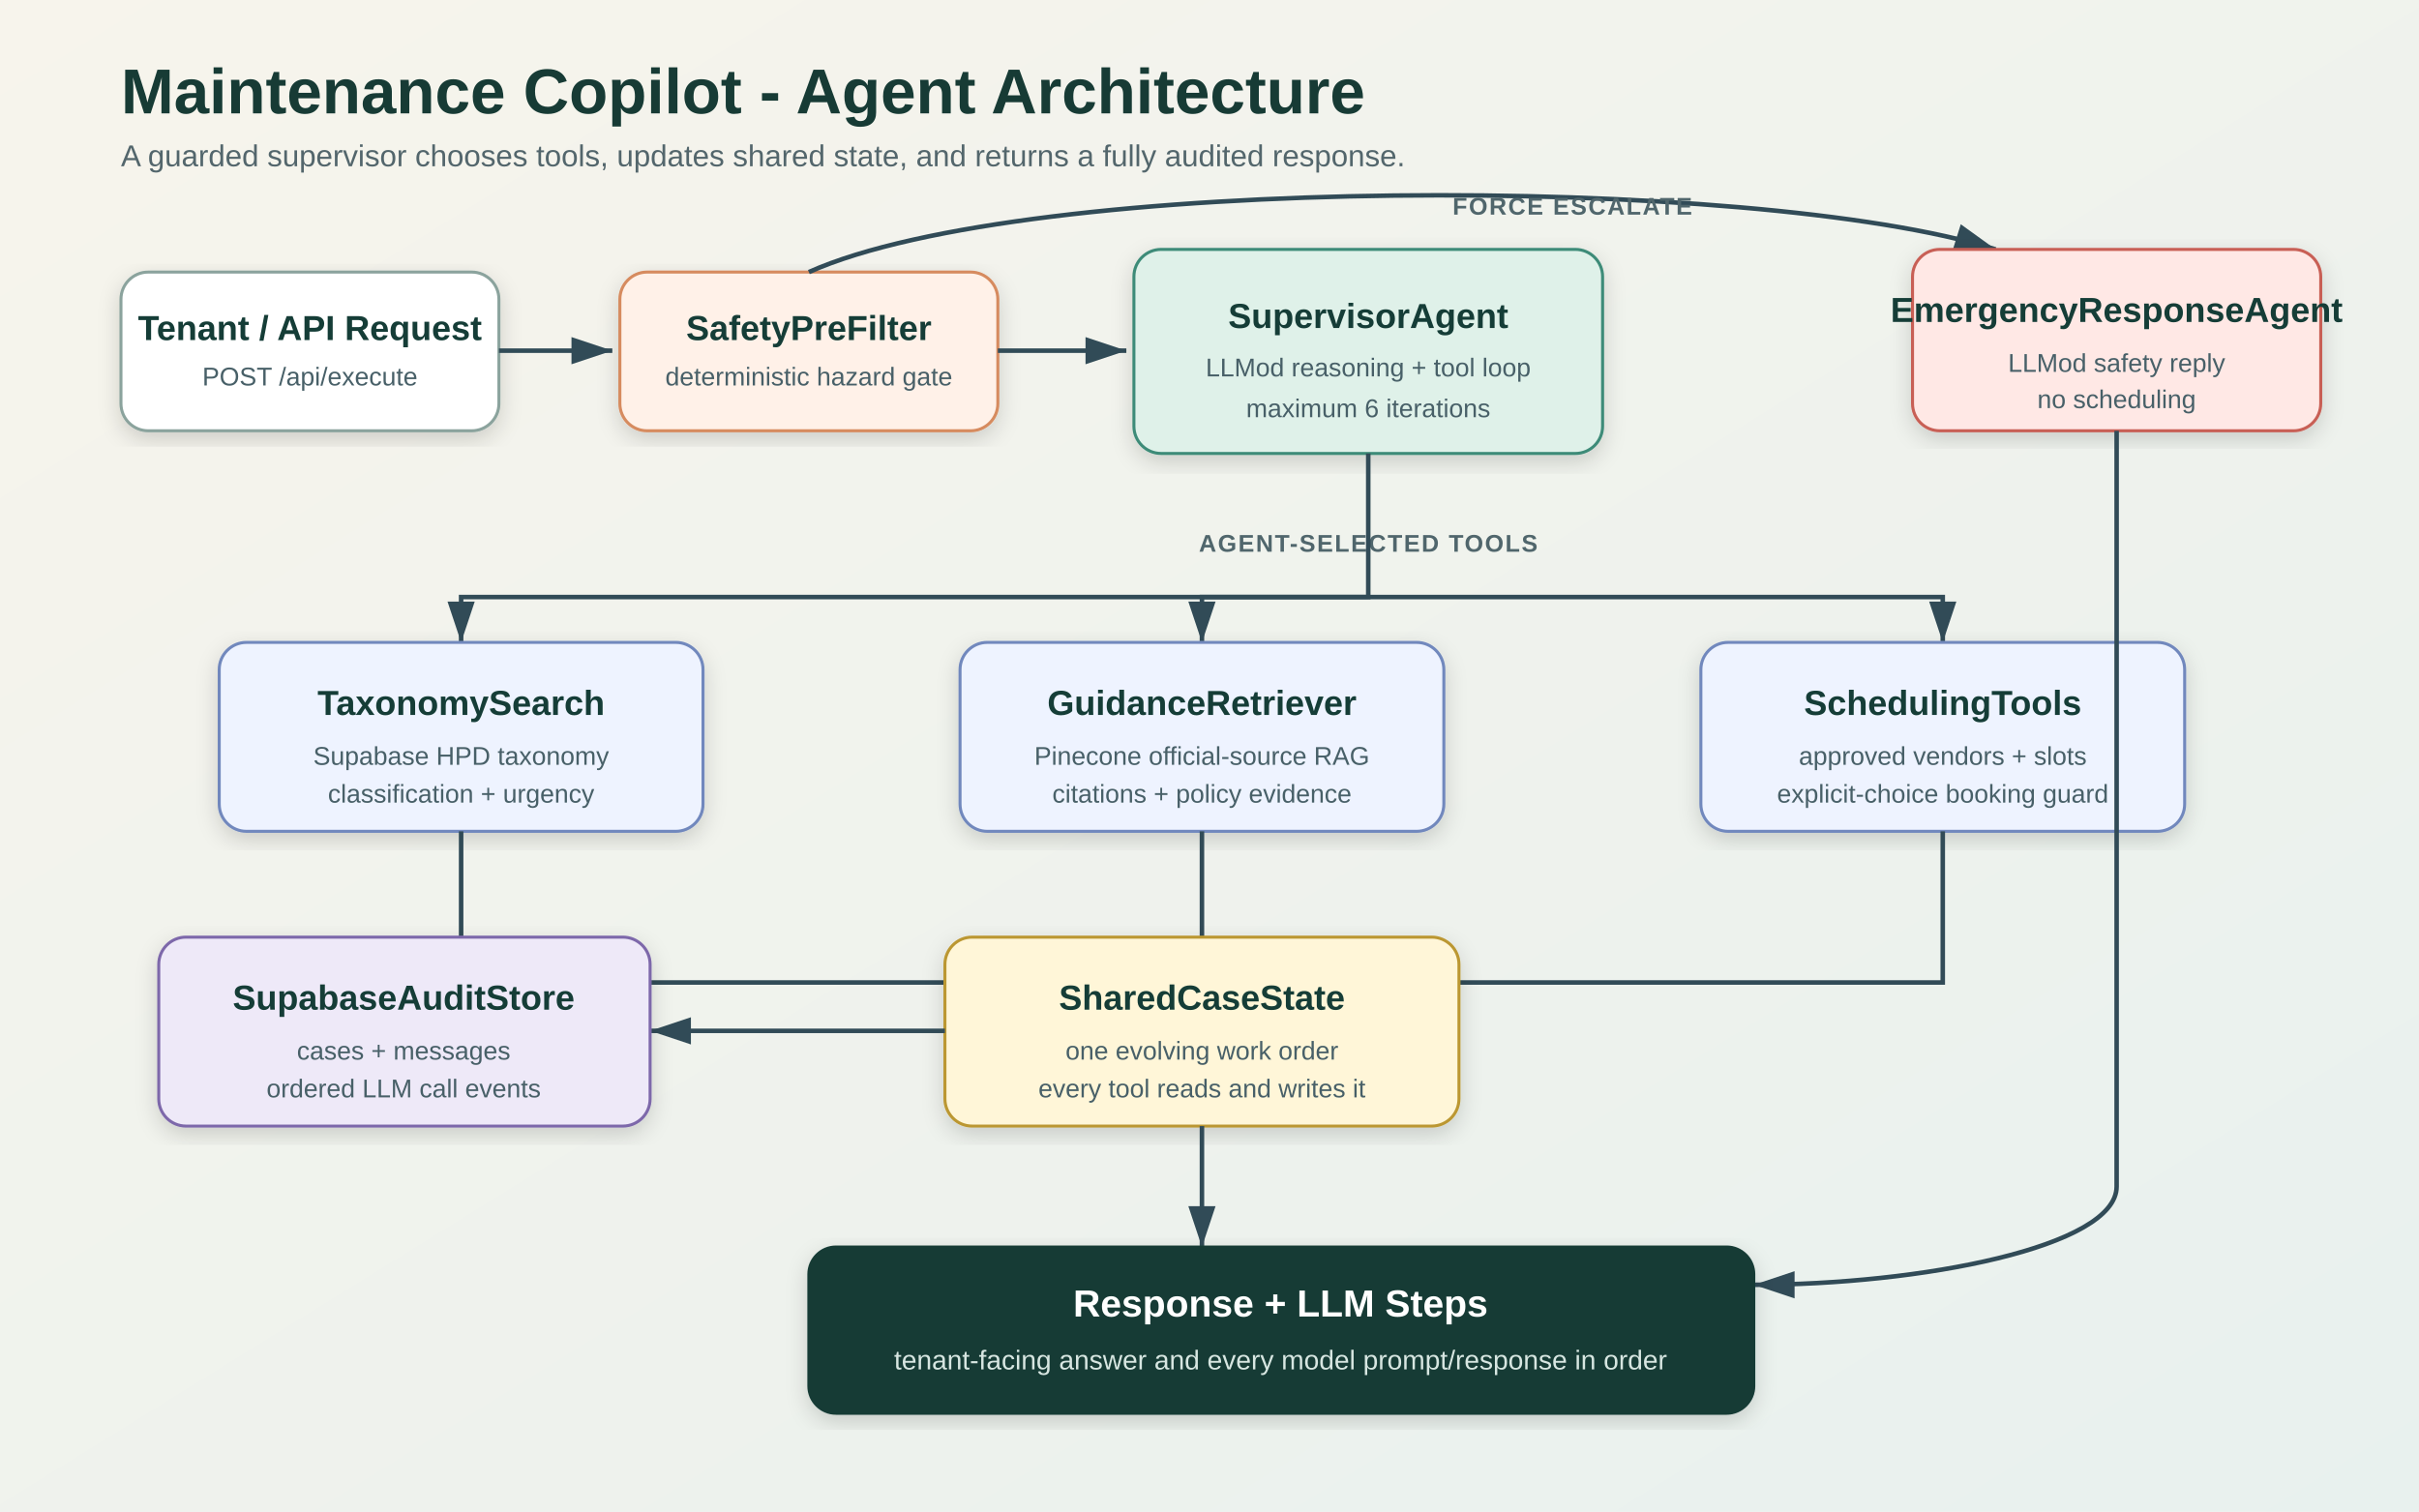
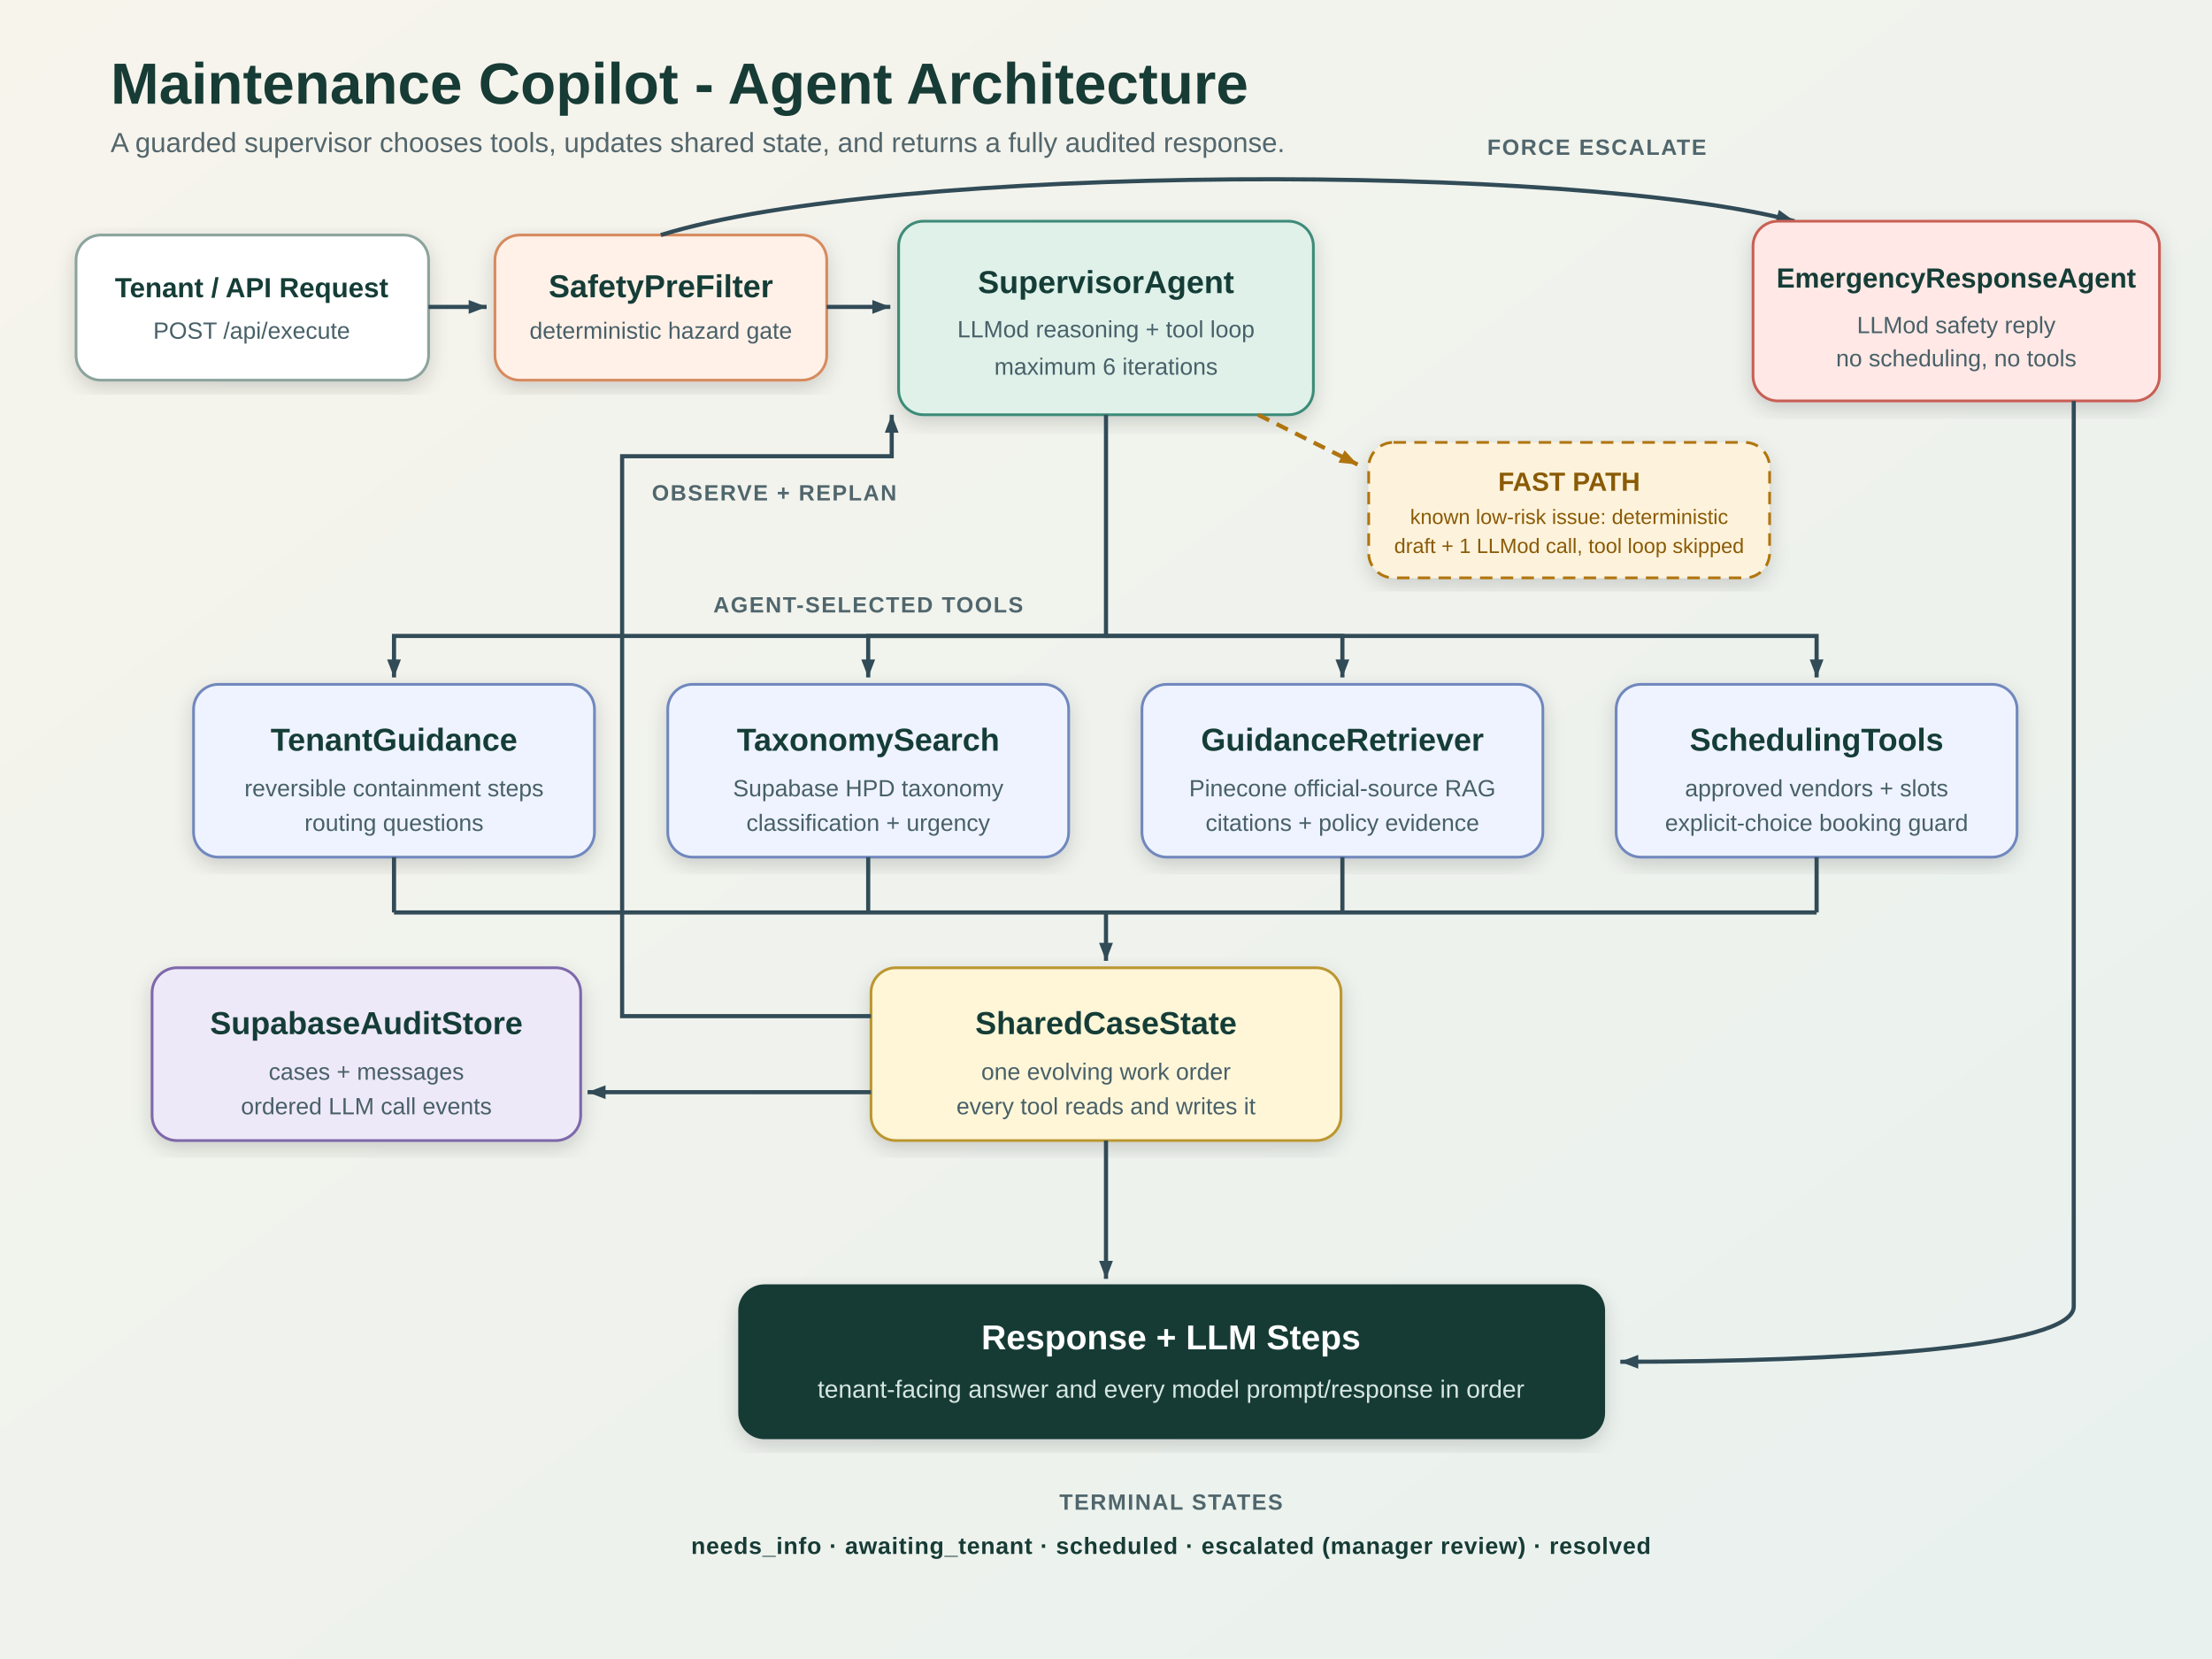
- <svg xmlns="http://www.w3.org/2000/svg" width="1600" height="1000" viewBox="0 0 1600 1000">
+ <svg xmlns="http://www.w3.org/2000/svg" width="1600" height="1200" viewBox="0 0 1600 1200">
  <defs>
    <linearGradient id="bg" x1="0" y1="0" x2="1" y2="1">
      <stop offset="0" stop-color="#f7f4ec" />
      <stop offset="1" stop-color="#e8f1ee" />
    </linearGradient>
-     <marker id="arrow" markerWidth="10" markerHeight="10" refX="9" refY="3" orient="auto" markerUnits="strokeWidth">
-       <path d="M0,0 L0,6 L9,3 z" fill="#314b57" />
+     <marker id="arrow" markerWidth="14" markerHeight="10" refX="13" refY="5" orient="auto" markerUnits="userSpaceOnUse">
+       <path d="M0,0 L0,10 L13,5 z" fill="#314b57" />
+     </marker>
+     <marker id="arrowfast" markerWidth="14" markerHeight="10" refX="13" refY="5" orient="auto" markerUnits="userSpaceOnUse">
+       <path d="M0,0 L0,10 L13,5 z" fill="#b0740f" />
    </marker>
    <filter id="shadow">
      <feDropShadow dx="0" dy="5" stdDeviation="7" flood-opacity=".16" />
    </filter>
    <style>
      .title{font:700 42px Arial,sans-serif;fill:#173b35}.sub{font:20px Arial,sans-serif;fill:#53666c}
      .box{stroke-width:2;rx:18;filter:url(#shadow)}.name{font:700 23px Arial,sans-serif;fill:#153d37;text-anchor:middle}
      .desc{font:17px Arial,sans-serif;fill:#486068;text-anchor:middle}.arrow{stroke:#314b57;stroke-width:3;fill:none;marker-end:url(#arrow)}
+       .link{stroke:#314b57;stroke-width:3;fill:none}
      .small{font:700 16px Arial,sans-serif;fill:#50666c;text-anchor:middle;letter-spacing:1px}
+       .fastline{stroke:#b0740f;stroke-width:3;fill:none;stroke-dasharray:9 6;marker-end:url(#arrowfast)}
+       .fastname{font:700 19px Arial,sans-serif;fill:#8a5a06;text-anchor:middle}
+       .fastdesc{font:15px Arial,sans-serif;fill:#8a5a06;text-anchor:middle}
+       .nameSm{font:700 20px Arial,sans-serif;fill:#153d37;text-anchor:middle}
+       .terminal{font:700 17px Arial,sans-serif;fill:#173b35;text-anchor:middle;letter-spacing:.5px}
    </style>
  </defs>
-   <rect width="1600" height="1000" fill="url(#bg)" />
+   <rect width="1600" height="1200" fill="url(#bg)" />
  <text x="80" y="75" class="title">Maintenance Copilot - Agent Architecture</text>
  <text x="80" y="110" class="sub">A guarded supervisor chooses tools, updates shared state, and returns a fully audited response.</text>
-   <rect class="box" x="80" y="180" width="250" height="105" fill="#fff" stroke="#8ba39d" />
-   <text x="205" y="225" class="name">Tenant / API Request</text>
-   <text x="205" y="255" class="desc">POST /api/execute</text>
-   <path class="arrow" d="M330 232 H405" />
-   <rect class="box" x="410" y="180" width="250" height="105" fill="#fff1e8" stroke="#d68b5f" />
-   <text x="535" y="225" class="name">SafetyPreFilter</text>
-   <text x="535" y="255" class="desc">deterministic hazard gate</text>
-   <path class="arrow" d="M660 232 H745" />
-   <rect class="box" x="750" y="165" width="310" height="135" fill="#dff1e9" stroke="#3e8b78" />
-   <text x="905" y="217" class="name">SupervisorAgent</text>
-   <text x="905" y="249" class="desc">LLMod reasoning + tool loop</text>
-   <text x="905" y="276" class="desc">maximum 6 iterations</text>
-   <path class="arrow" d="M535 180 C680 115 1160 115 1320 165" />
-   <rect class="box" x="1265" y="165" width="270" height="120" fill="#ffe8e5" stroke="#c85f55" />
-   <text x="1400" y="213" class="name">EmergencyResponseAgent</text>
-   <text x="1400" y="246" class="desc">LLMod safety reply</text>
-   <text x="1400" y="270" class="desc">no scheduling</text>
-   <text x="1040" y="142" class="small">FORCE ESCALATE</text>
-   <text x="905" y="365" class="small">AGENT-SELECTED TOOLS</text>
-   <path class="arrow" d="M905 300 V395 H305 V425" />
-   <path class="arrow" d="M905 395 H795 V425" />
-   <path class="arrow" d="M905 395 H1285 V425" />
-   <rect class="box" x="145" y="425" width="320" height="125" fill="#eef3ff" stroke="#7188bd" />
-   <text x="305" y="473" class="name">TaxonomySearch</text>
-   <text x="305" y="506" class="desc">Supabase HPD taxonomy</text>
-   <text x="305" y="531" class="desc">classification + urgency</text>
-   <rect class="box" x="635" y="425" width="320" height="125" fill="#eef3ff" stroke="#7188bd" />
-   <text x="795" y="473" class="name">GuidanceRetriever</text>
-   <text x="795" y="506" class="desc">Pinecone official-source RAG</text>
-   <text x="795" y="531" class="desc">citations + policy evidence</text>
-   <rect class="box" x="1125" y="425" width="320" height="125" fill="#eef3ff" stroke="#7188bd" />
-   <text x="1285" y="473" class="name">SchedulingTools</text>
-   <text x="1285" y="506" class="desc">approved vendors + slots</text>
-   <text x="1285" y="531" class="desc">explicit-choice booking guard</text>
-   <path class="arrow" d="M305 550 V650 H685" />
-   <path class="arrow" d="M795 550 V650" />
-   <path class="arrow" d="M1285 550 V650 H905" />
-   <rect class="box" x="625" y="620" width="340" height="125" fill="#fff6d8" stroke="#bb9730" />
-   <text x="795" y="668" class="name">SharedCaseState</text>
-   <text x="795" y="701" class="desc">one evolving work order</text>
-   <text x="795" y="726" class="desc">every tool reads and writes it</text>
-   <path class="arrow" d="M625 682 H430" />
-   <rect class="box" x="105" y="620" width="325" height="125" fill="#eee9f8" stroke="#7d68aa" />
-   <text x="267" y="668" class="name">SupabaseAuditStore</text>
-   <text x="267" y="701" class="desc">cases + messages</text>
-   <text x="267" y="726" class="desc">ordered LLM call events</text>
-   <path class="arrow" d="M795 745 V825" />
-   <path class="arrow" d="M1400 285 V785 C1400 825 1270 850 1160 850" />
-   <rect class="box" x="535" y="825" width="625" height="110" fill="#173b35" stroke="#173b35" />
-   <text x="847" y="871" style="font:700 25px Arial,sans-serif;fill:#fff;text-anchor:middle">Response + LLM Steps</text>
-   <text x="847" y="906" style="font:18px Arial,sans-serif;fill:#d7e6e1;text-anchor:middle">tenant-facing answer and every model prompt/response in order</text>
+   <rect class="box" x="55" y="170" width="255" height="105" fill="#fff" stroke="#8ba39d" />
+   <text x="182" y="215" class="nameSm">Tenant / API Request</text>
+   <text x="182" y="245" class="desc">POST /api/execute</text>
+   <path class="arrow" d="M310 222 H352" />
+   <rect class="box" x="358" y="170" width="240" height="105" fill="#fff1e8" stroke="#d68b5f" />
+   <text x="478" y="215" class="name">SafetyPreFilter</text>
+   <text x="478" y="245" class="desc">deterministic hazard gate</text>
+   <path class="arrow" d="M598 222 H644" />
+   <rect class="box" x="650" y="160" width="300" height="140" fill="#dff1e9" stroke="#3e8b78" />
+   <text x="800" y="212" class="name">SupervisorAgent</text>
+   <text x="800" y="244" class="desc">LLMod reasoning + tool loop</text>
+   <text x="800" y="271" class="desc">maximum 6 iterations</text>
+   <path class="arrow" d="M478 170 C645 118 1140 118 1298 160" />
+   <rect class="box" x="1268" y="160" width="294" height="130" fill="#ffe8e5" stroke="#c85f55" />
+   <text x="1415" y="208" class="nameSm">EmergencyResponseAgent</text>
+   <text x="1415" y="241" class="desc">LLMod safety reply</text>
+   <text x="1415" y="265" class="desc">no scheduling, no tools</text>
+   <text x="1155" y="112" class="small">FORCE ESCALATE</text>
+   <path class="fastline" d="M910 300 L982 336" />
+   <rect class="box" x="990" y="320" width="290" height="98" fill="#fdf3dc" stroke="#b0740f" stroke-dasharray="9 6" />
+   <text x="1135" y="355" class="fastname">FAST PATH</text>
+   <text x="1135" y="379" class="fastdesc">known low-risk issue: deterministic</text>
+   <text x="1135" y="400" class="fastdesc">draft + 1 LLMod call, tool loop skipped</text>
+   <text x="628" y="443" class="small">AGENT-SELECTED TOOLS</text>
+   <path class="arrow" d="M800 300 V460 H285 V490" />
+   <path class="arrow" d="M800 460 H628 V490" />
+   <path class="arrow" d="M800 460 H971 V490" />
+   <path class="arrow" d="M800 460 H1314 V490" />
+   <rect class="box" x="140" y="495" width="290" height="125" fill="#eef3ff" stroke="#7188bd" />
+   <text x="285" y="543" class="name">TenantGuidance</text>
+   <text x="285" y="576" class="desc">reversible containment steps</text>
+   <text x="285" y="601" class="desc">routing questions</text>
+   <rect class="box" x="483" y="495" width="290" height="125" fill="#eef3ff" stroke="#7188bd" />
+   <text x="628" y="543" class="name">TaxonomySearch</text>
+   <text x="628" y="576" class="desc">Supabase HPD taxonomy</text>
+   <text x="628" y="601" class="desc">classification + urgency</text>
+   <rect class="box" x="826" y="495" width="290" height="125" fill="#eef3ff" stroke="#7188bd" />
+   <text x="971" y="543" class="name">GuidanceRetriever</text>
+   <text x="971" y="576" class="desc">Pinecone official-source RAG</text>
+   <text x="971" y="601" class="desc">citations + policy evidence</text>
+   <rect class="box" x="1169" y="495" width="290" height="125" fill="#eef3ff" stroke="#7188bd" />
+   <text x="1314" y="543" class="name">SchedulingTools</text>
+   <text x="1314" y="576" class="desc">approved vendors + slots</text>
+   <text x="1314" y="601" class="desc">explicit-choice booking guard</text>
+   <path class="link" d="M285 620 V660" />
+   <path class="link" d="M628 620 V660" />
+   <path class="link" d="M971 620 V660" />
+   <path class="link" d="M1314 620 V660" />
+   <path class="link" d="M285 660 H1314" />
+   <path class="arrow" d="M800 660 V695" />
+   <rect class="box" x="630" y="700" width="340" height="125" fill="#fff6d8" stroke="#bb9730" />
+   <text x="800" y="748" class="name">SharedCaseState</text>
+   <text x="800" y="781" class="desc">one evolving work order</text>
+   <text x="800" y="806" class="desc">every tool reads and writes it</text>
+   <path class="arrow" d="M630 735 H450 V330 H645 V300" />
+   <text x="560" y="362" class="small">OBSERVE + REPLAN</text>
+   <path class="arrow" d="M630 790 H425" />
+   <rect class="box" x="110" y="700" width="310" height="125" fill="#eee9f8" stroke="#7d68aa" />
+   <text x="265" y="748" class="name">SupabaseAuditStore</text>
+   <text x="265" y="781" class="desc">cases + messages</text>
+   <text x="265" y="806" class="desc">ordered LLM call events</text>
+   <path class="arrow" d="M800 825 V925" />
+   <path class="arrow" d="M1500 290 V945 C1500 975 1330 985 1172 985" />
+   <rect class="box" x="535" y="930" width="625" height="110" fill="#173b35" stroke="#173b35" />
+   <text x="847" y="976" style="font:700 25px Arial,sans-serif;fill:#fff;text-anchor:middle">Response + LLM Steps</text>
+   <text x="847" y="1011" style="font:18px Arial,sans-serif;fill:#d7e6e1;text-anchor:middle">tenant-facing answer and every model prompt/response in order</text>
+   <text x="847" y="1092" class="small">TERMINAL STATES</text>
+   <text x="847" y="1124" class="terminal">needs_info · awaiting_tenant · scheduled · escalated (manager review) · resolved</text>
</svg>
